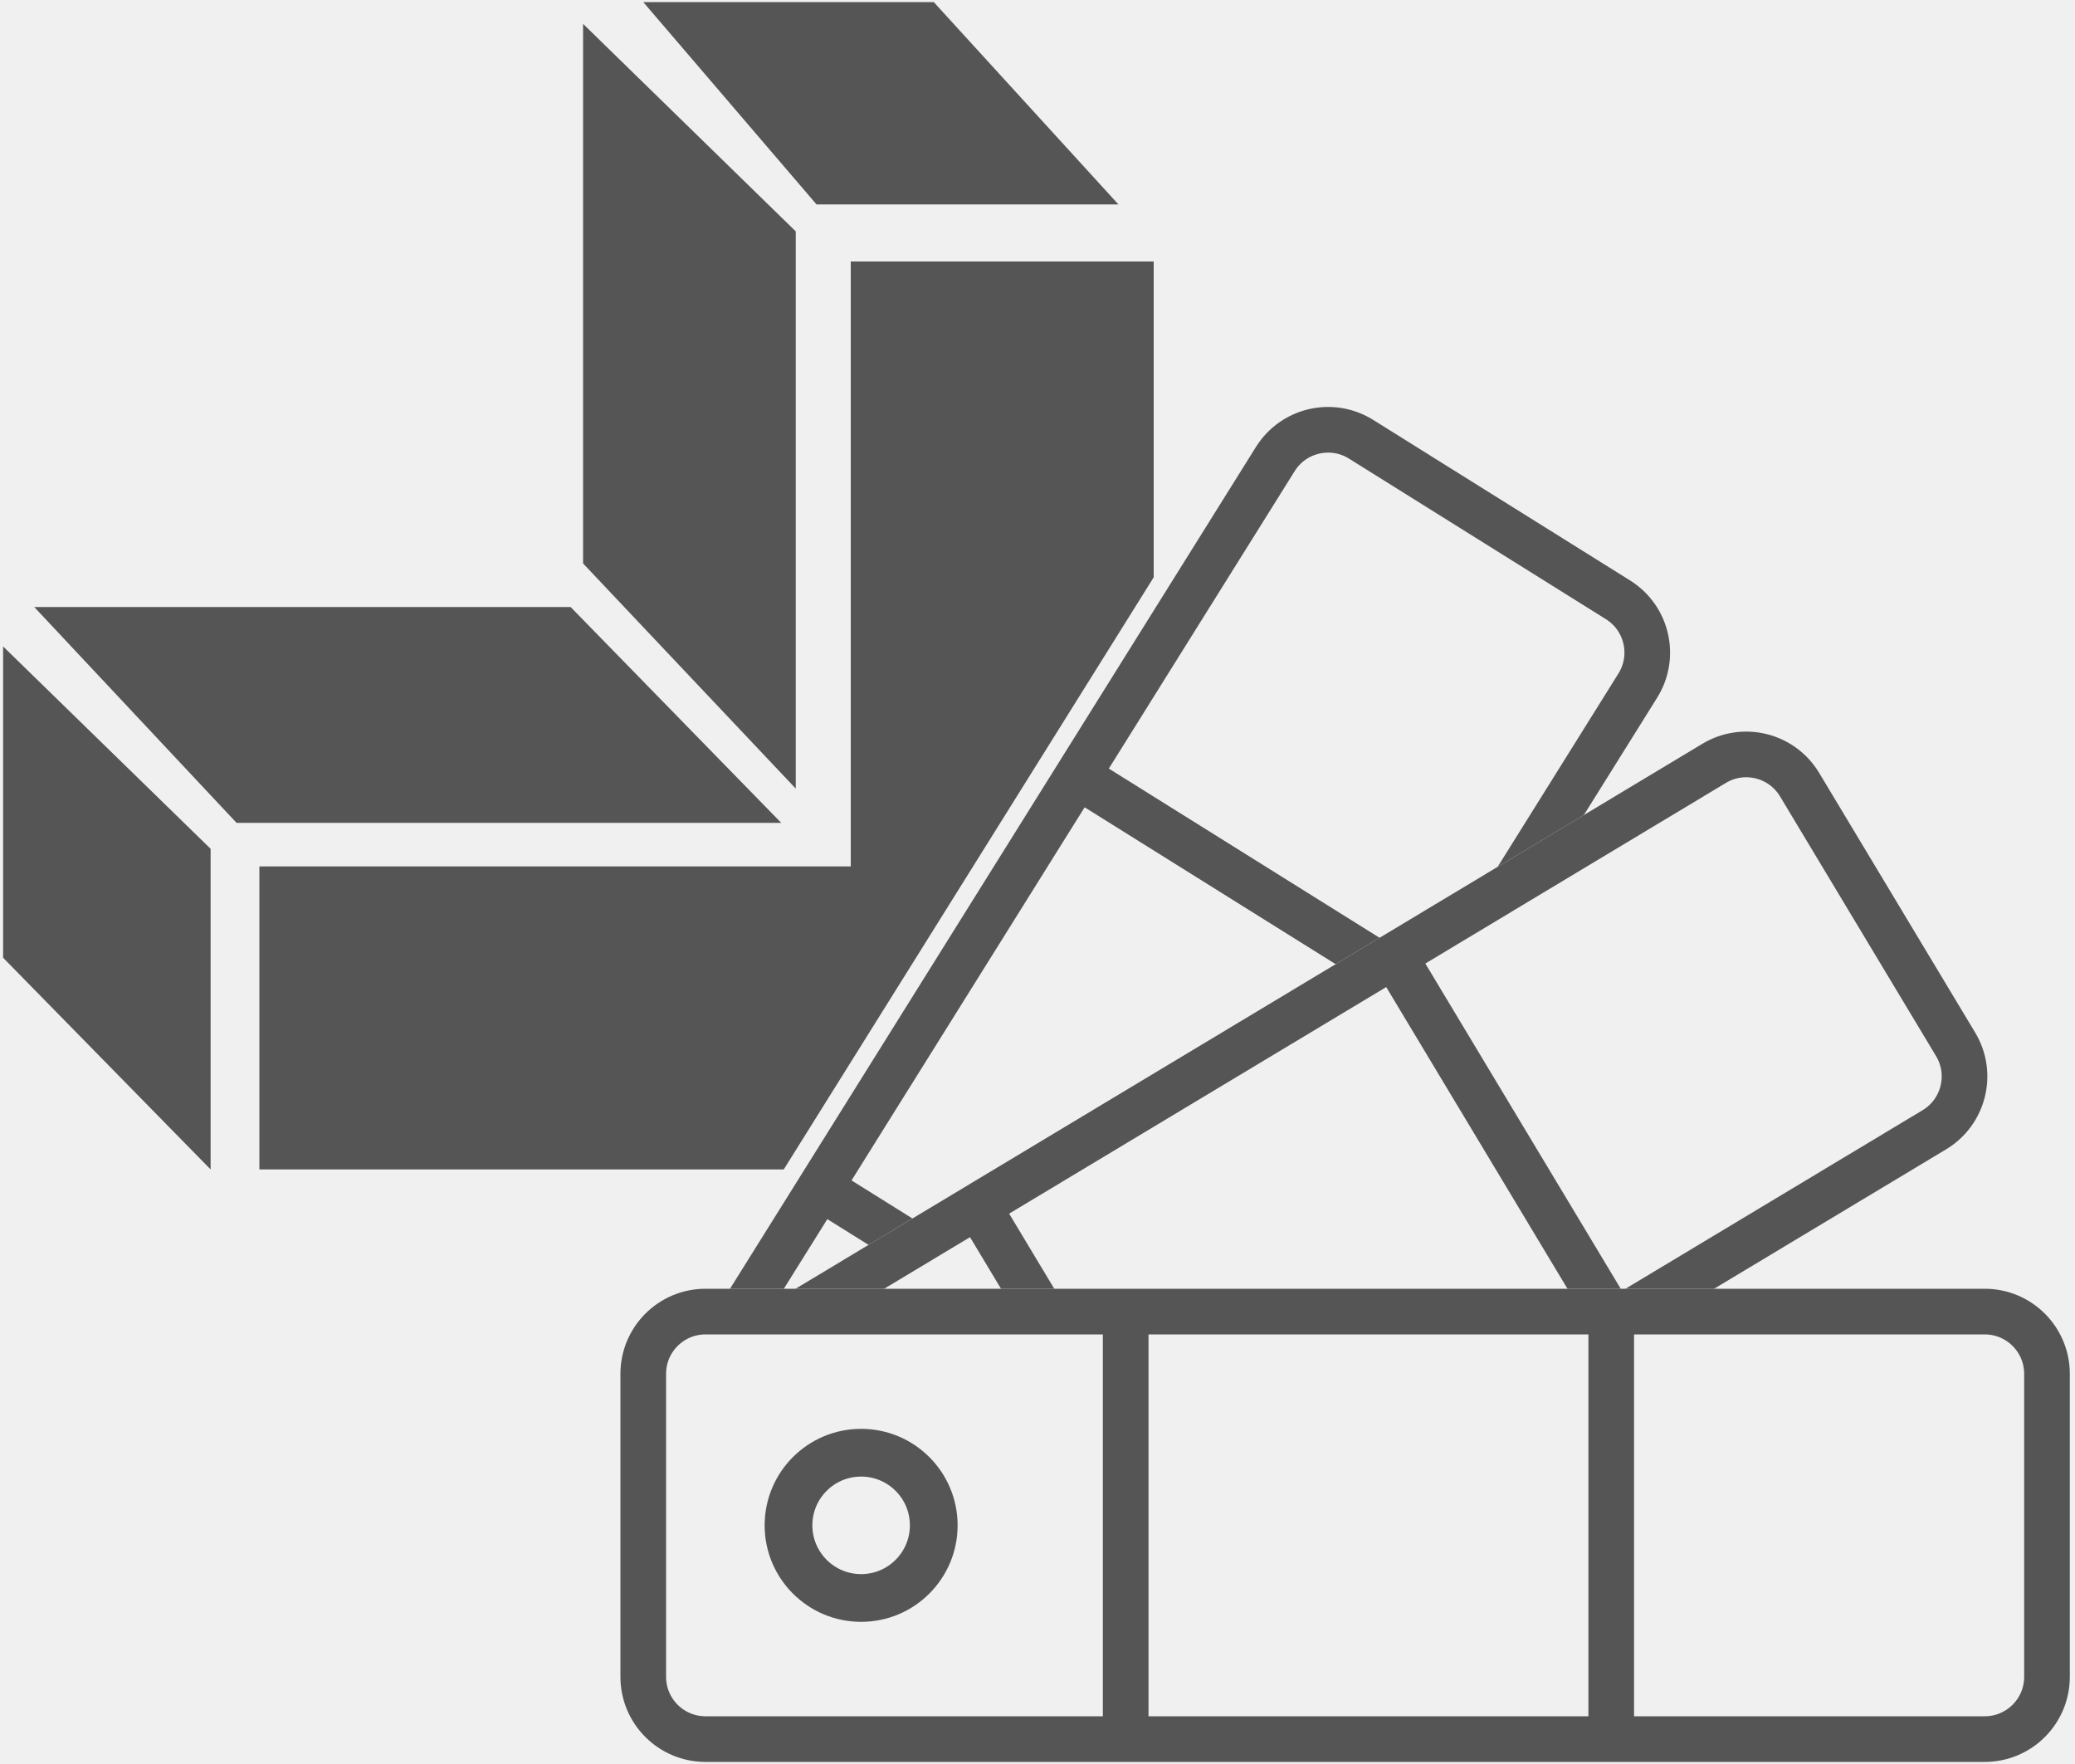
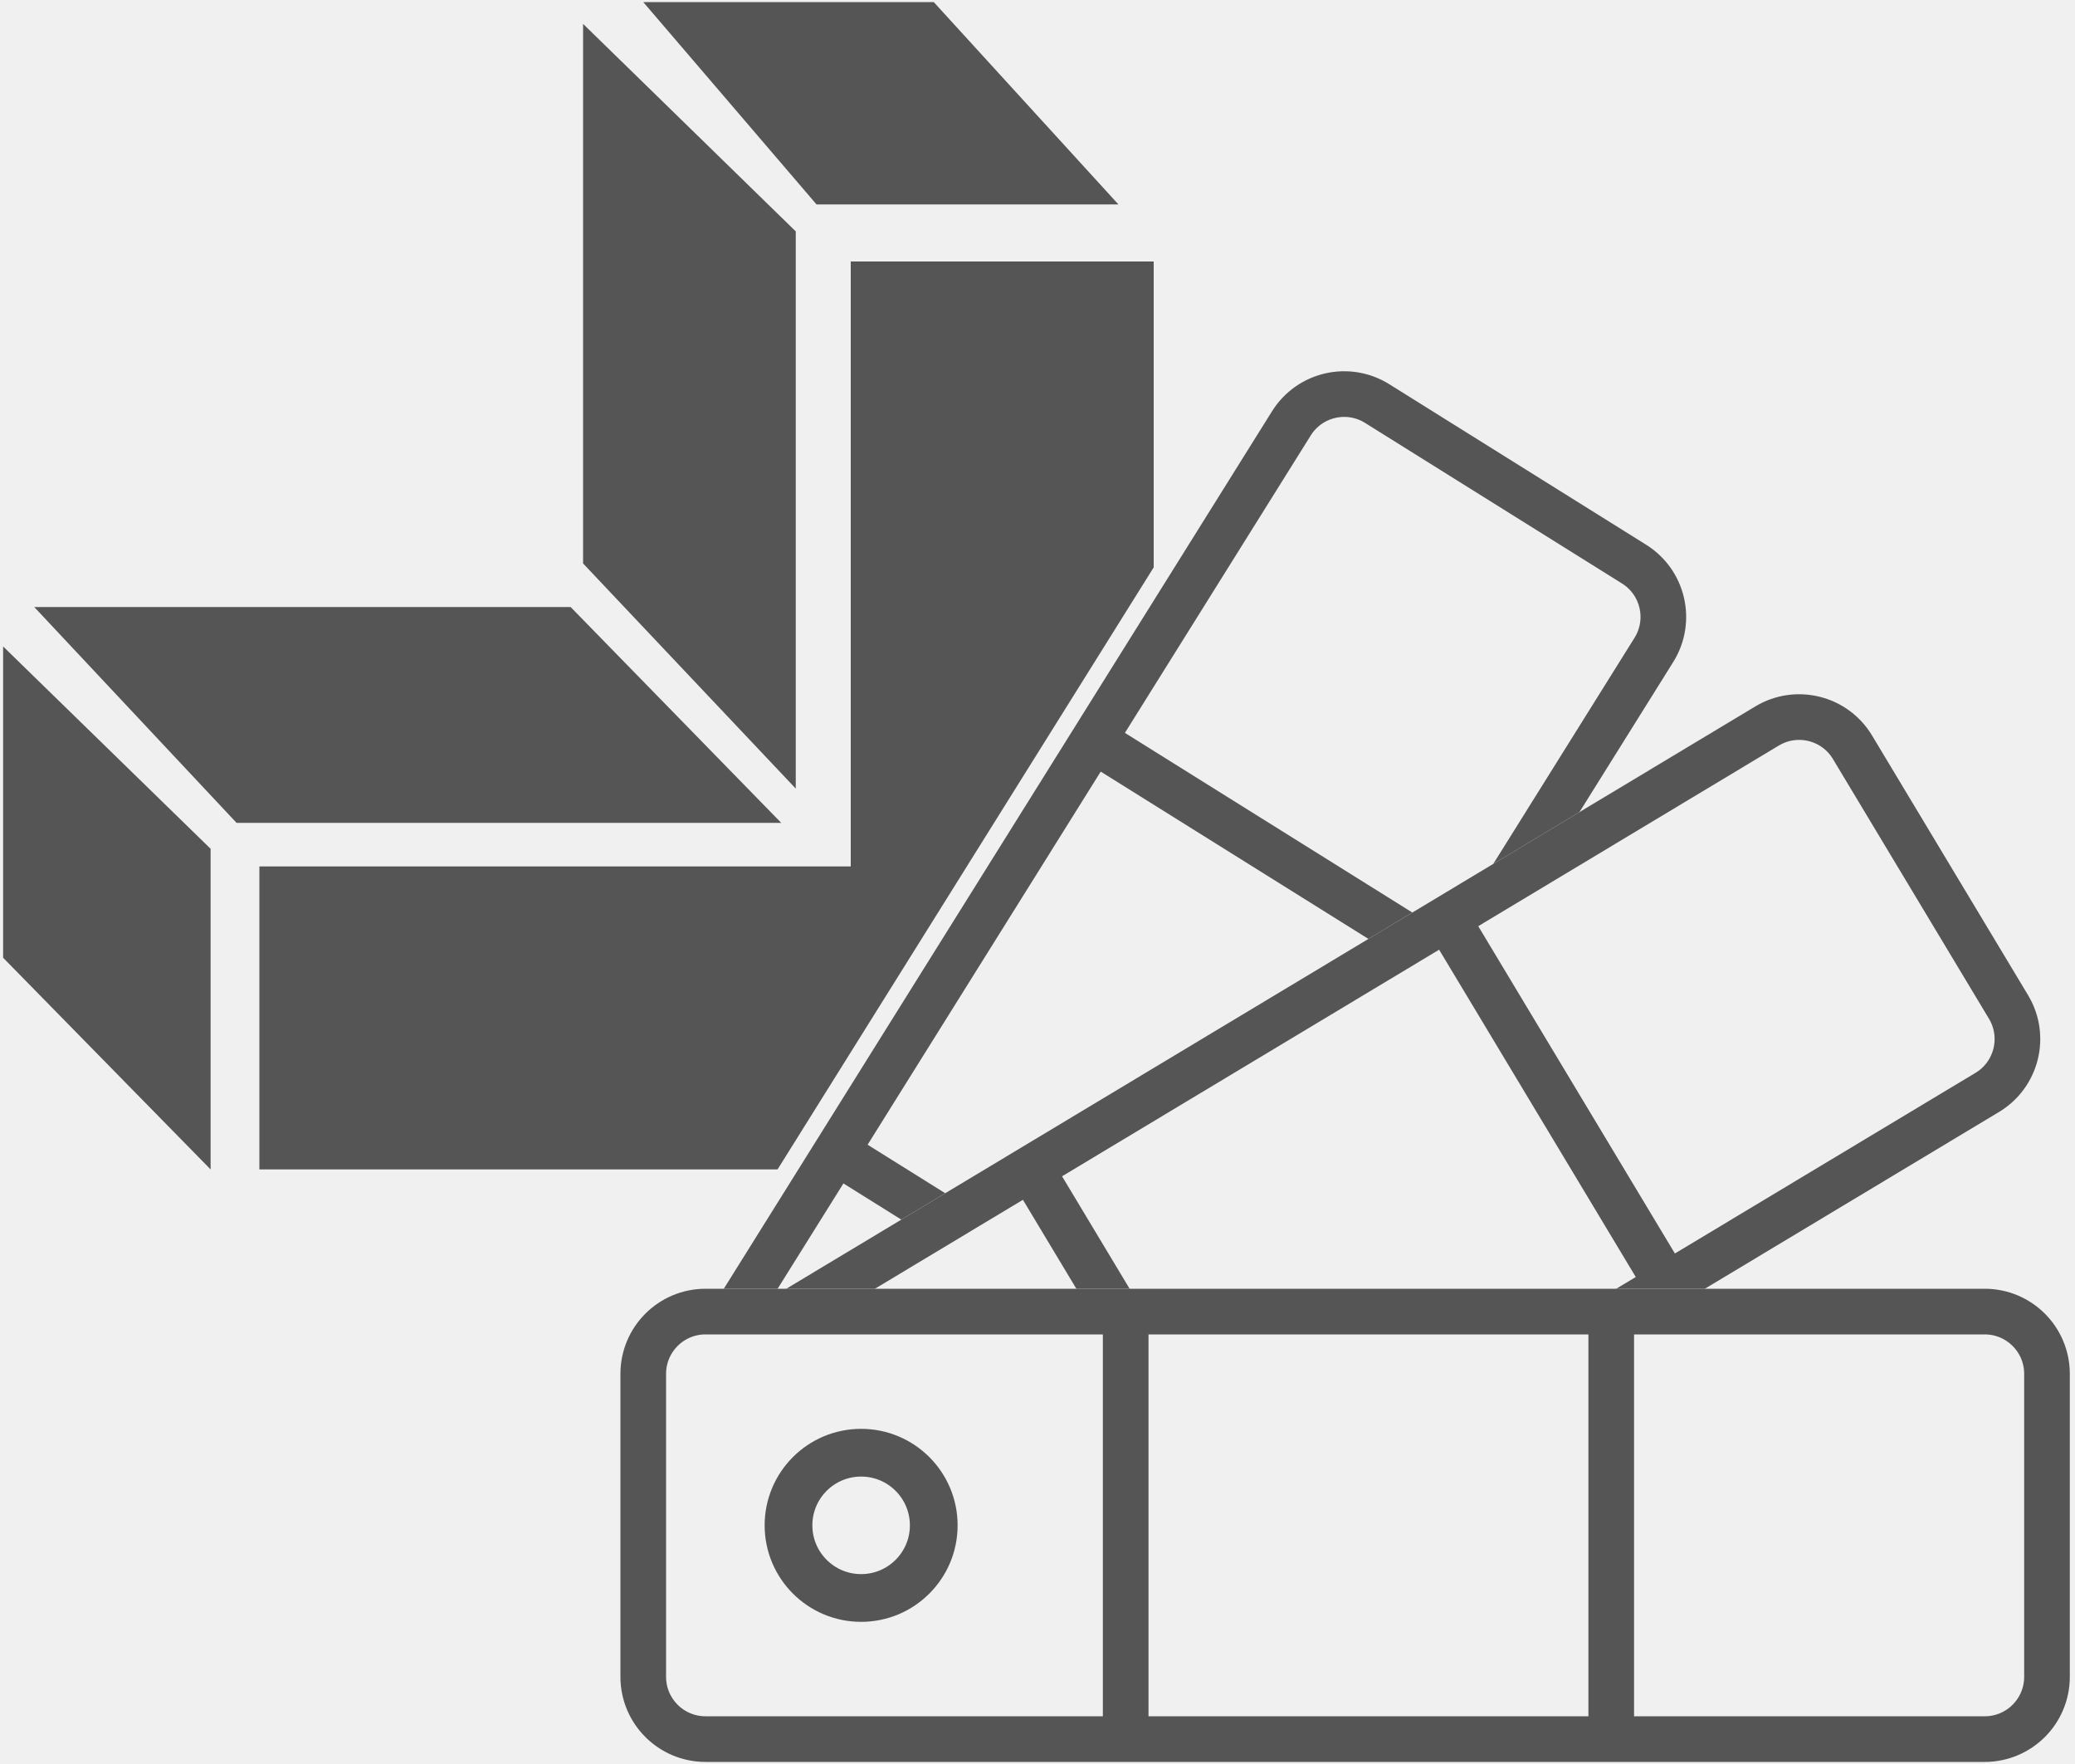
<svg xmlns="http://www.w3.org/2000/svg" width="200" height="170" viewBox="0 0 200 170" fill="#555555">
  <defs>
    <mask id="m2" maskUnits="userSpaceOnUse" x="0" y="0" width="200" height="170">
      <rect width="200" height="170" fill="#fff" />
      <path transform="translate(83 147)" d="M-15 -20.6H108.3A6 6 0 0 1 114.3 -14.6V14.6A6 6 0 0 1 108.3 20.6H-15A6 6 0 0 1 -21 14.6V-14.6A6 6 0 0 1 -15 -20.6Z" fill="#000" stroke="#000" stroke-width="4.4" />
    </mask>
    <mask id="m3" maskUnits="userSpaceOnUse" x="0" y="0" width="200" height="170">
      <rect width="200" height="170" fill="#fff" />
      <g transform="translate(83 147)" fill="#000" stroke="#000" stroke-width="4.4">
        <path d="M-15 -20.6H108.3A6 6 0 0 1 114.3 -14.6V14.6A6 6 0 0 1 108.3 20.6H-15A6 6 0 0 1 -21 14.6V-14.6A6 6 0 0 1 -15 -20.6Z" />
-         <path transform="rotate(-31)" d="M-4 -20.6H108.3A6 6 0 0 1 114.3 -14.6V14.6A6 6 0 0 1 108.3 20.6H-4Z" />
+         <path transform="translate(5.1 -3.6) rotate(-31)" d="M-4 -20.6H108.3A6 6 0 0 1 114.3 -14.6V14.6A6 6 0 0 1 108.3 20.6H-4Z" />
      </g>
    </mask>
    <mask id="mb" maskUnits="userSpaceOnUse" x="0" y="0" width="200" height="170">
      <rect width="200" height="170" fill="#fff" />
      <g transform="translate(83 147)" fill="#000" stroke="#000" stroke-width="7.8">
        <path d="M-15 -20.6H108.3A6 6 0 0 1 114.3 -14.6V14.6A6 6 0 0 1 108.3 20.6H-15A6 6 0 0 1 -21 14.6V-14.6A6 6 0 0 1 -15 -20.6Z" />
-         <path transform="rotate(-31)" d="M-4 -20.6H108.3A6 6 0 0 1 114.3 -14.6V14.6A6 6 0 0 1 108.3 20.6H-4Z" />
-         <path transform="rotate(-58)" d="M-4 -20.6H108.3A6 6 0 0 1 114.3 -14.6V14.6A6 6 0 0 1 108.3 20.6H-4Z" />
+         <path transform="translate(5.1 -3.6) rotate(-31)" d="M-4 -20.6H108.3A6 6 0 0 1 114.3 -14.6V14.6A6 6 0 0 1 108.3 20.6H-4Z" />
+         <path transform="translate(1.55 -3.44) rotate(-58)" d="M-4 -20.6H108.3A6 6 0 0 1 114.3 -14.6V14.6A6 6 0 0 1 108.3 20.6H-4Z" />
      </g>
    </mask>
  </defs>
  <g mask="url(#mb)">
    <path d="M62 .2H90L107.8 19.7H78.7ZM56.2 2.3L76.7 22.3V76L56.2 54.3ZM25 83.5H82V25.2H111.2V112.7H25ZM3.3 58.5H55L75.3 79.3H22.8ZM.3 62.3L20.3 81.8V112.7L.3 92.3Z" />
  </g>
  <g fill="none" stroke="#555555" stroke-width="4.4">
    <g mask="url(#m3)">
-       <path transform="translate(83 147) rotate(-58)" d="M-4 -20.6H108.3A6 6 0 0 1 114.3 -14.6V14.6A6 6 0 0 1 108.3 20.6H-4ZM25.5 -20.6V20.6M72.3 -20.6V20.6" />
+       <path transform="translate(1.55 -3.44) translate(83 147) rotate(-58)" d="M-4 -20.6H108.3A6 6 0 0 1 114.3 -14.6V14.6A6 6 0 0 1 108.3 20.6H-4ZM25.5 -20.6V20.6M72.3 -20.6V20.6" />
    </g>
    <g mask="url(#m2)">
-       <path transform="translate(83 147) rotate(-31)" d="M-4 -20.6H108.3A6 6 0 0 1 114.3 -14.6V14.6A6 6 0 0 1 108.3 20.6H-4ZM25.5 -20.6V20.6M72.3 -20.6V20.6" />
+       <path transform="translate(5.1 -3.6) translate(83 147) rotate(-31)" d="M-4 -20.6H108.3A6 6 0 0 1 114.3 -14.6V14.6A6 6 0 0 1 108.3 20.6H-4ZM25.5 -20.6V20.6M72.3 -20.6V20.6" />
    </g>
    <path transform="translate(83 147)" d="M-15 -20.6H108.3A6 6 0 0 1 114.3 -14.6V14.6A6 6 0 0 1 108.3 20.6H-15A6 6 0 0 1 -21 14.6V-14.6A6 6 0 0 1 -15 -20.6ZM25.5 -20.6V20.6M72.3 -20.6V20.6" />
    <circle cx="83" cy="147" r="7" stroke-width="4.6" />
  </g>
</svg>
